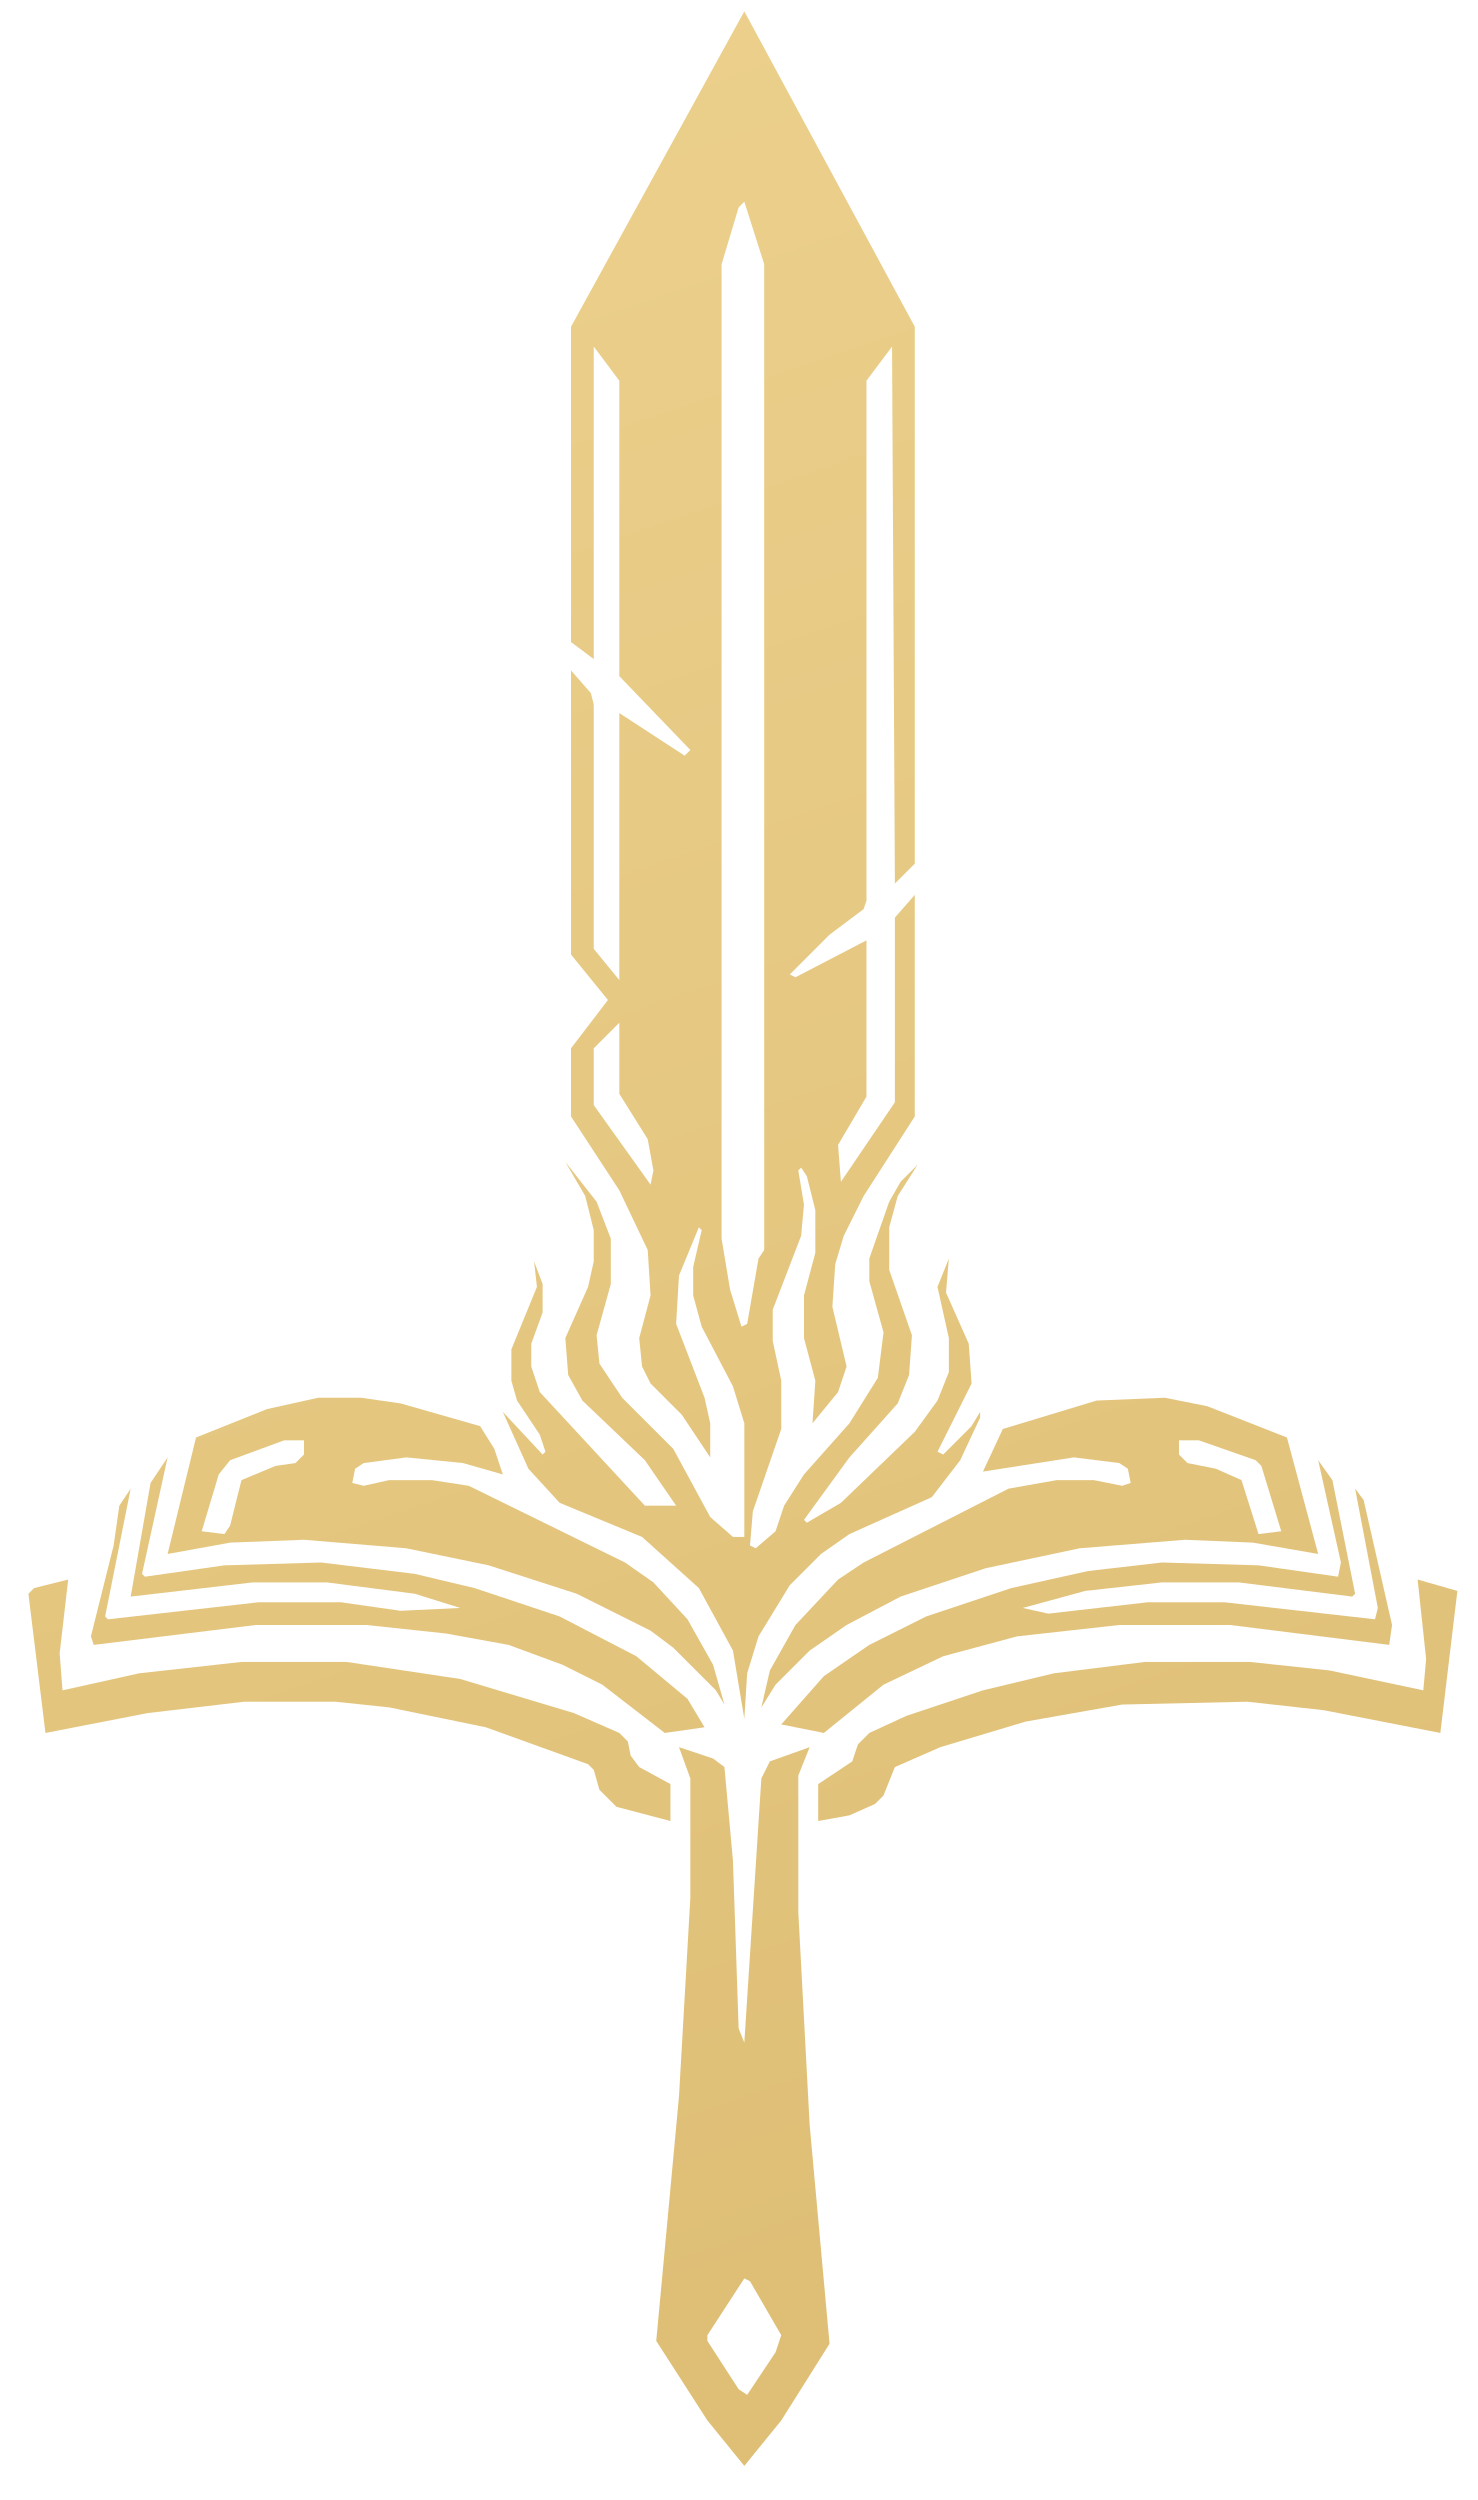
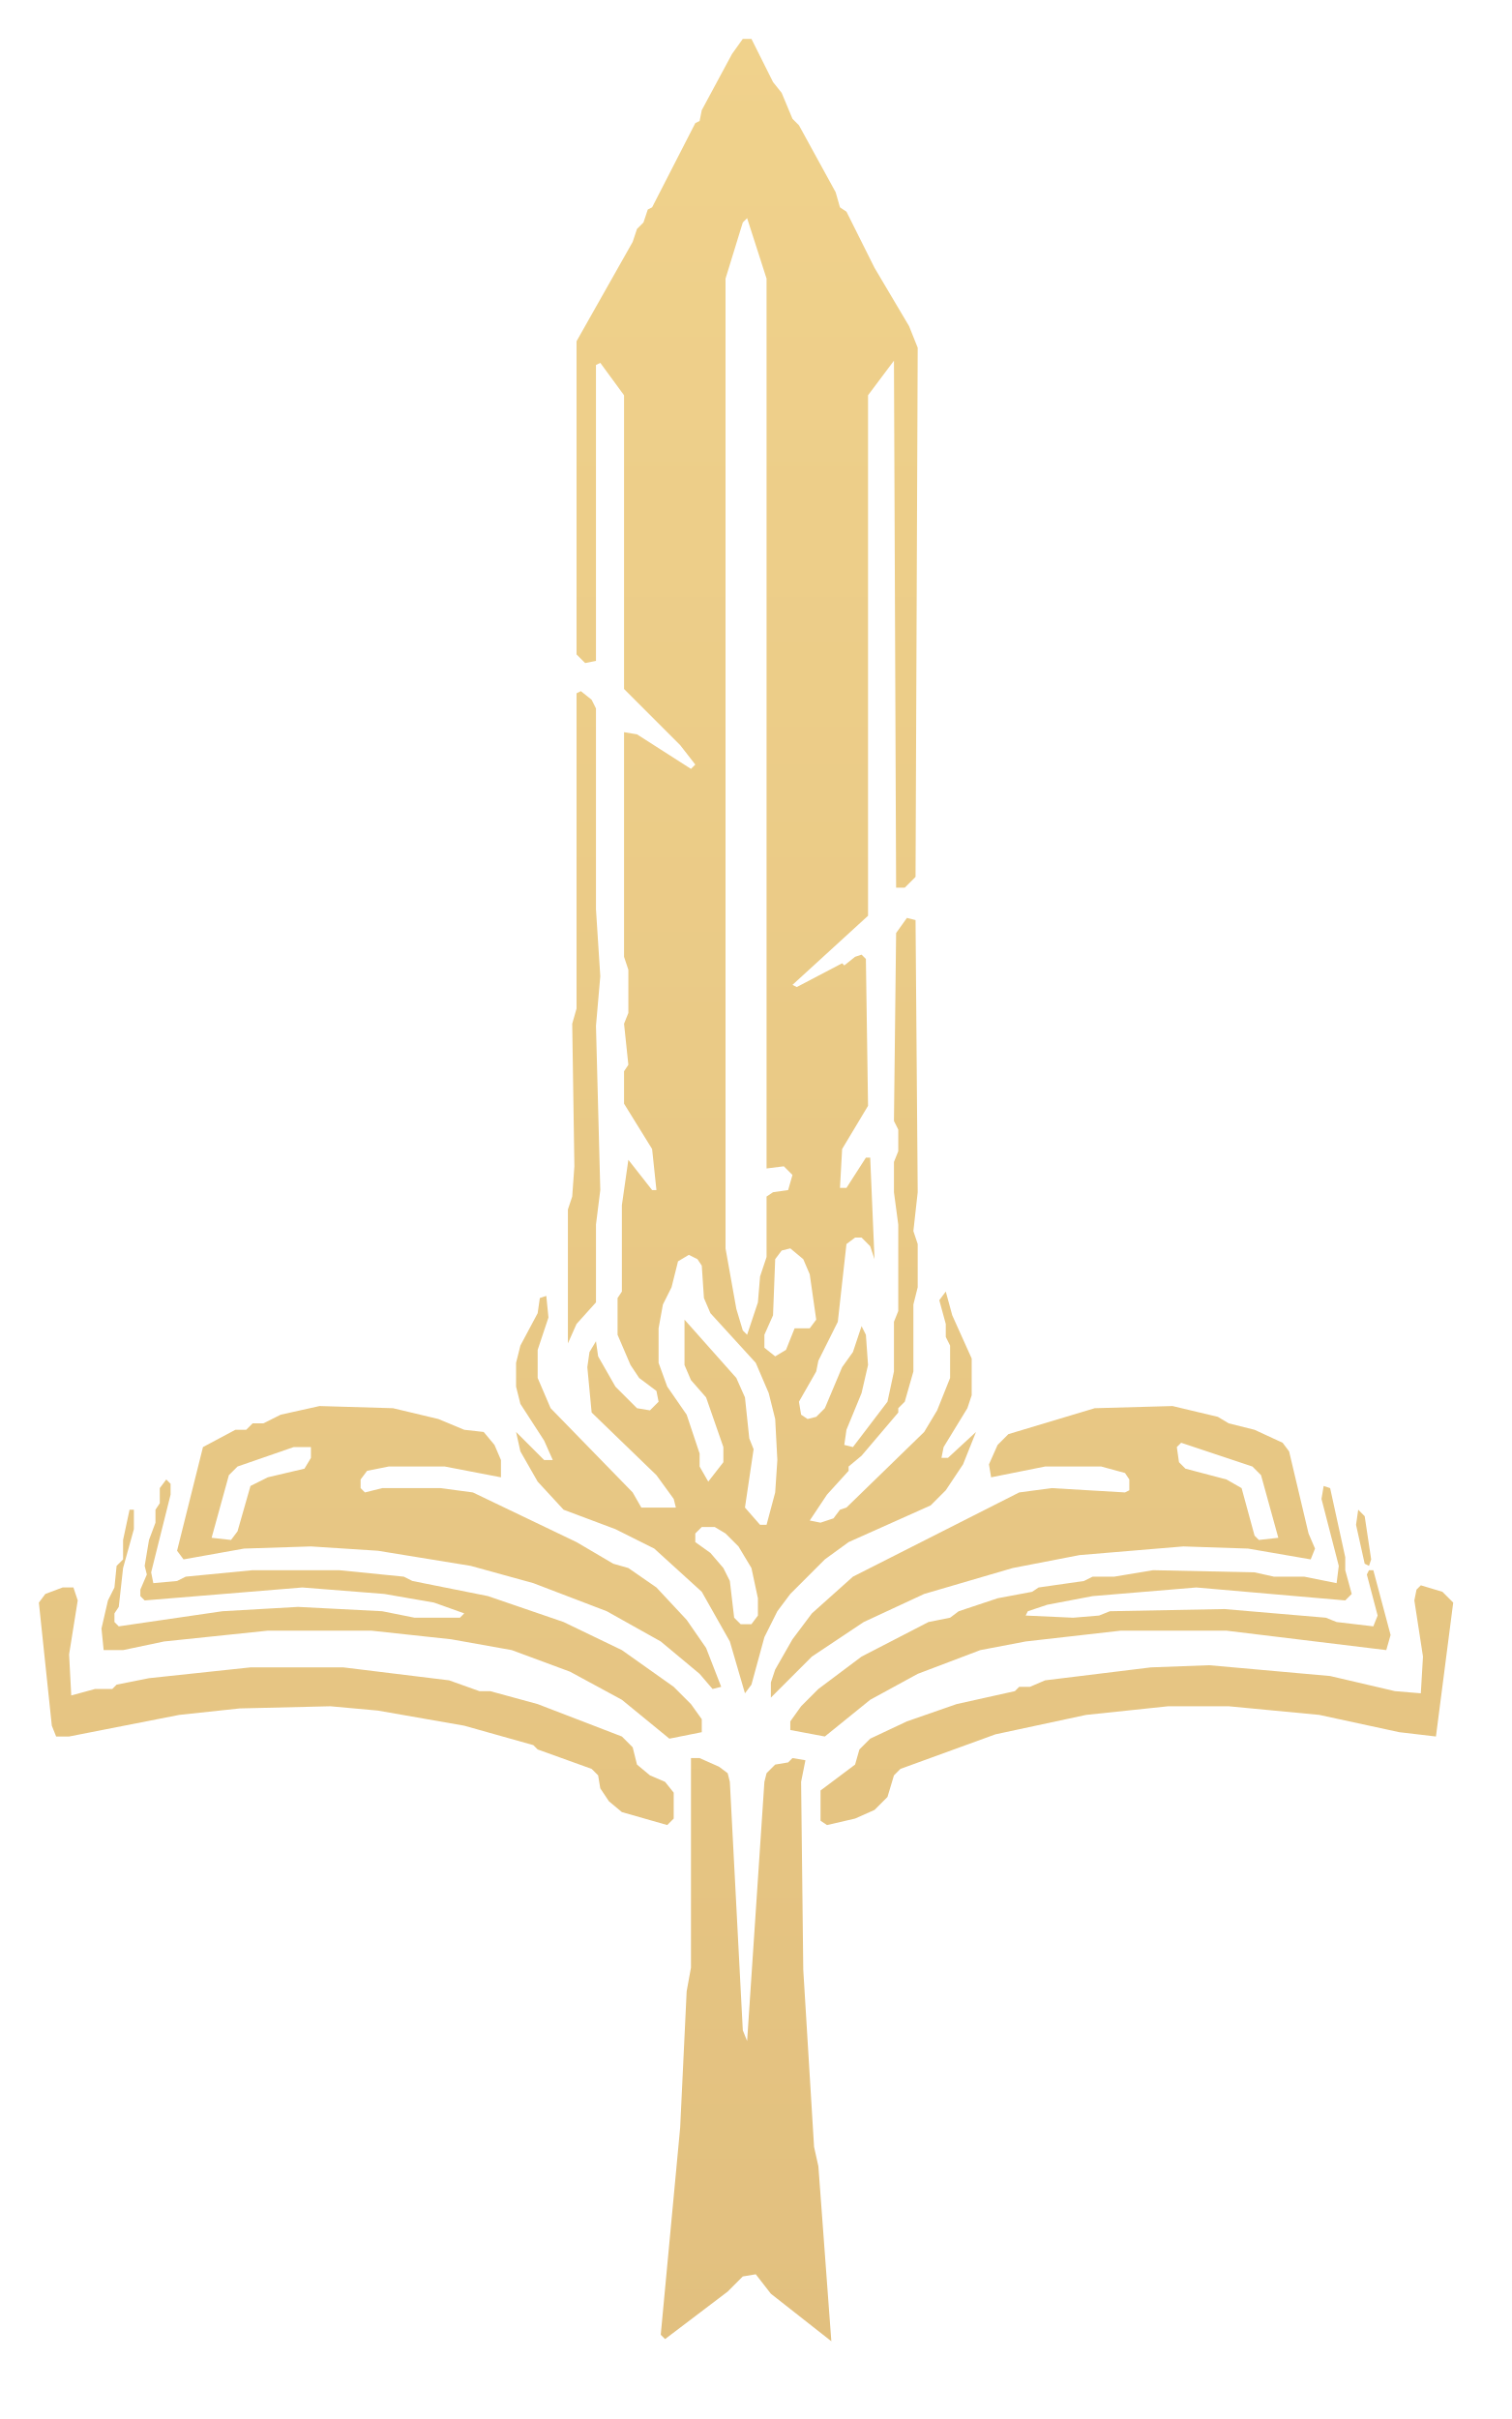
- <svg xmlns="http://www.w3.org/2000/svg" viewBox="250 75 520 880" role="img" aria-label="Castleward Grimoirelee emblem: a battle-scarred sword emerging from an open grimoire with a bookmark hilt">
+ <svg xmlns="http://www.w3.org/2000/svg" viewBox="120 70 700 1120" role="img" aria-label="Castleward Grimoirelee emblem: a battle-scarred sword emerging from an open grimoire with a bookmark hilt">
  <defs>
-     <linearGradient id="gold" x1="0" y1="0" x2=".2" y2="1">
-       <stop stop-color="#ecd18d" />
-       <stop offset="1" stop-color="#dfbf76" />
+     <linearGradient id="gold" x1="0" y1="75" x2="0" y2="1160" gradientUnits="userSpaceOnUse">
+       <stop stop-color="#f0d28c" />
+       <stop offset="1" stop-color="#e2c07f" />
    </linearGradient>
  </defs>
  <g fill="url(#gold)" fill-rule="evenodd">
-     <path d="M535,690 521,695 518,701 512,794 510,789 508,730 505,697 501,694 489,690 493,701 493,743 489,813 481,899 499,927 512,943 525,927 542,900 535,823 531,748 531,700Z M512,877 514,878 525,897 523,903 513,918 510,916 499,899 499,897Z M763,635 749,631 752,659 751,670 718,663 690,660 653,660 621,664 596,670 569,679 556,685 552,689 550,695 538,703 538,716 549,714 558,710 561,707 565,697 581,690 611,681 645,675 689,674 716,677 757,685Z M260,636 266,685 302,678 336,674 368,674 387,676 421,683 457,696 459,698 461,705 467,711 486,716 486,703 475,697 472,693 471,688 468,685 452,678 412,666 372,660 335,660 299,664 272,670 271,657 274,631 262,634Z M730,603 727,599 735,641 734,645 681,639 654,639 619,643 610,641 632,635 659,632 686,632 726,637 727,636 719,596 714,589 722,625 721,630 693,626 659,625 633,628 606,634 576,644 556,654 540,665 525,682 540,685 561,668 582,658 608,651 644,647 683,647 739,654 740,647Z M292,605 290,619 282,651 283,654 340,647 379,647 407,650 429,654 448,661 462,668 484,685 498,683 492,673 474,658 447,644 417,634 396,629 363,625 329,626 301,630 300,629 309,588 303,597 296,637 339,632 365,632 396,636 412,641 391,642 370,639 341,639 288,645 287,644 296,599Z M703,581 675,570 660,567 636,568 603,578 596,593 628,588 644,590 647,592 648,597 645,598 635,596 622,596 605,599 554,625 545,631 530,647 521,663 518,676 523,668 535,656 548,647 567,637 597,627 630,620 667,617 691,618 714,622Z M665,582 672,582 692,589 694,591 701,614 693,615 687,596 678,592 668,590 665,587Z M319,581 309,622 331,618 357,617 393,620 422,626 453,636 479,649 487,655 502,670 505,675 501,661 492,645 480,632 470,625 415,598 402,596 387,596 378,598 374,597 375,592 378,590 393,588 413,590 427,594 424,585 419,577 391,569 377,567 362,567 344,571Z M357,582 357,587 354,590 347,591 335,596 331,612 329,615 321,614 327,594 331,589 350,582Z M512,79 451,190 451,301 459,307 459,197 468,209 468,313 493,339 491,341 468,326 468,420 459,409 459,323 458,319 451,311 451,411 464,427 451,444 451,468 468,494 478,515 479,531 475,546 476,556 479,562 490,573 500,588 500,576 498,567 488,541 489,524 496,507 497,508 494,521 494,531 497,542 508,563 512,576 512,616 508,616 500,609 487,585 469,567 461,555 460,545 465,527 465,511 460,498 449,484 456,496 459,508 459,519 457,528 449,546 450,559 455,568 477,589 488,605 477,605 440,565 437,556 437,548 441,537 441,527 438,519 439,528 430,550 430,561 432,568 440,580 442,586 441,587 427,572 436,592 447,604 476,616 496,634 508,656 512,680 513,664 517,651 528,633 539,622 549,615 578,602 588,589 595,574 595,572 592,577 582,587 580,586 592,562 591,548 583,530 584,518 580,528 584,546 584,558 580,568 572,579 546,604 534,611 533,610 549,588 566,569 570,559 571,545 563,522 563,507 566,496 573,485 567,491 563,498 556,518 556,526 561,544 559,560 549,576 533,594 526,605 523,614 516,620 514,619 515,607 525,578 525,561 522,547 522,536 532,510 533,499 531,487 532,486 534,489 537,501 537,516 533,531 533,546 537,561 536,576 545,565 548,556 543,535 544,520 547,510 554,496 572,468 572,390 565,398 565,463 546,491 545,478 555,461 555,406 530,419 528,418 542,404 554,395 555,392 555,209 564,197 565,386 572,379 572,190Z M468,435 468,460 478,476 480,487 479,492 459,464 459,444Z M512,146 519,168 519,515 517,518 513,541 511,542 507,529 504,511 504,168 510,148Z" />
+     <path d="M440,884 440,981 438,992 435,1055 426,1151 428,1153 457,1131 464,1124 470,1123 477,1132 505,1154 499,1073 497,1064 492,982 491,895 493,885 487,884 485,886 479,887 475,891 474,895 466,1015 464,1010 458,895 457,891 453,888 444,884Z M138,812 144,869 146,874 152,874 203,864 231,861 273,860 295,862 335,869 367,878 369,880 394,889 397,892 398,898 402,904 408,909 429,915 432,912 432,900 428,895 421,892 415,887 413,879 408,874 369,859 347,853 342,853 328,848 279,842 236,842 189,847 174,850 172,852 164,852 153,855 152,836 156,811 154,805 149,805 141,808Z M793,812 788,807 778,804 776,806 775,811 779,837 778,854 766,853 736,846 680,841 653,842 604,848 597,851 592,851 590,853 563,859 540,867 523,875 518,880 516,887 500,899 500,913 503,915 516,912 525,908 531,902 534,892 537,889 581,873 623,864 661,860 689,860 731,864 768,872 785,874Z M749,769 748,776 752,794 754,795 755,792 752,772Z M764,827 756,797 754,797 753,799 758,818 756,823 739,821 734,819 687,815 634,816 629,818 617,819 595,818 596,816 605,813 626,809 674,805 743,811 746,808 743,797 743,791 736,759 733,758 732,764 740,795 739,803 724,800 710,800 701,798 654,797 636,800 626,800 622,802 601,805 598,807 582,810 564,816 560,819 550,821 519,837 499,852 491,860 486,867 486,871 502,874 523,857 545,845 574,834 595,830 639,825 688,825 762,834Z M180,769 177,783 177,792 174,795 173,805 170,811 167,824 168,834 177,834 196,830 244,825 292,825 329,829 357,834 384,844 408,857 430,875 445,872 445,866 440,859 432,851 408,834 381,821 346,809 311,802 307,800 277,797 237,797 206,800 202,802 191,803 190,798 199,762 199,757 197,755 194,759 194,766 192,769 192,775 189,783 187,795 188,799 185,806 185,809 187,811 260,805 298,808 321,812 335,817 333,819 312,819 297,816 258,814 223,816 175,823 173,821 173,817 175,814 177,796 182,778 182,769Z M717,742 714,738 701,732 689,729 684,726 663,721 627,722 587,734 582,739 578,748 579,754 604,749 630,749 641,752 643,755 643,760 641,761 607,759 592,761 515,800 496,817 487,829 479,843 477,849 477,856 496,837 520,821 548,808 589,796 620,790 668,786 698,787 727,792 729,787 726,780Z M665,740 667,738 700,749 704,753 712,782 703,783 701,781 695,759 688,755 669,750 666,747Z M214,740 202,788 205,792 233,787 264,786 295,788 338,795 367,803 401,816 426,830 444,845 450,852 454,851 447,833 438,820 424,805 411,796 404,794 387,784 339,761 324,759 297,759 289,761 287,759 287,755 290,751 300,749 326,749 352,754 352,746 349,739 344,733 335,732 323,727 302,722 268,721 250,725 242,729 237,729 234,732 229,732Z M264,740 264,745 261,750 244,754 236,758 230,779 227,783 218,782 226,753 230,749 256,740Z M389,390 387,391 387,537 385,544 386,610 385,624 383,630 383,692 387,683 396,673 396,637 398,621 396,545 398,522 396,491 396,398 394,394Z M468,88 464,88 459,95 445,121 444,126 442,127 422,166 420,167 418,173 415,176 413,182 387,228 387,373 391,377 396,376 396,239 398,238 409,253 409,389 435,415 442,424 440,426 415,410 409,409 409,513 411,519 411,539 409,544 411,563 409,566 409,581 422,602 424,621 422,621 411,607 408,628 408,668 406,671 406,688 412,702 416,708 424,714 425,719 421,723 415,722 405,712 397,698 396,691 393,696 392,703 394,724 424,753 432,764 433,768 417,768 413,761 375,722 369,708 369,695 374,680 373,670 370,671 369,678 361,693 359,701 359,712 361,720 372,737 376,746 372,746 359,733 361,742 369,756 381,769 405,778 423,787 445,807 458,830 465,854 468,850 474,828 480,816 486,808 502,792 513,784 551,767 558,760 566,748 572,733 559,745 556,745 557,740 568,722 570,716 570,699 561,679 558,668 555,672 558,683 558,689 560,693 560,708 554,723 548,733 512,768 509,769 506,773 500,775 495,774 503,762 513,751 513,749 519,744 536,724 536,722 539,719 543,705 543,674 545,666 545,646 543,640 545,622 544,496 540,495 535,502 534,589 536,593 536,603 534,608 534,622 536,637 536,677 534,682 534,705 531,719 515,740 511,739 512,732 519,715 522,702 521,688 519,684 515,696 510,703 502,722 498,726 494,727 491,725 490,719 498,705 499,700 508,682 512,646 516,643 519,643 523,647 525,653 523,606 521,606 512,620 509,620 510,602 522,582 521,514 519,512 516,513 511,517 510,516 489,527 487,526 522,494 522,253 534,237 535,481 539,481 544,476 545,231 541,221 525,194 512,168 509,166 507,159 490,128 487,125 482,113 478,108Z M445,777 451,777 456,780 462,786 468,796 471,810 471,818 468,822 463,822 460,819 458,802 455,796 449,789 442,784 442,780Z M439,651 443,653 445,656 446,671 449,678 470,701 476,715 479,727 480,746 479,761 475,776 472,776 465,768 469,741 467,736 465,717 461,708 437,681 437,702 440,709 447,717 455,740 455,747 448,756 444,749 444,743 438,725 429,712 425,701 425,685 427,674 431,666 434,654Z M486,648 492,653 495,660 498,681 495,685 488,685 484,695 479,698 474,694 474,688 478,679 479,653 482,649Z M466,171 475,199 475,611 483,610 487,614 485,621 478,622 475,624 475,652 472,661 471,673 466,688 464,686 461,676 456,648 456,199 464,173Z" />
  </g>
</svg>
